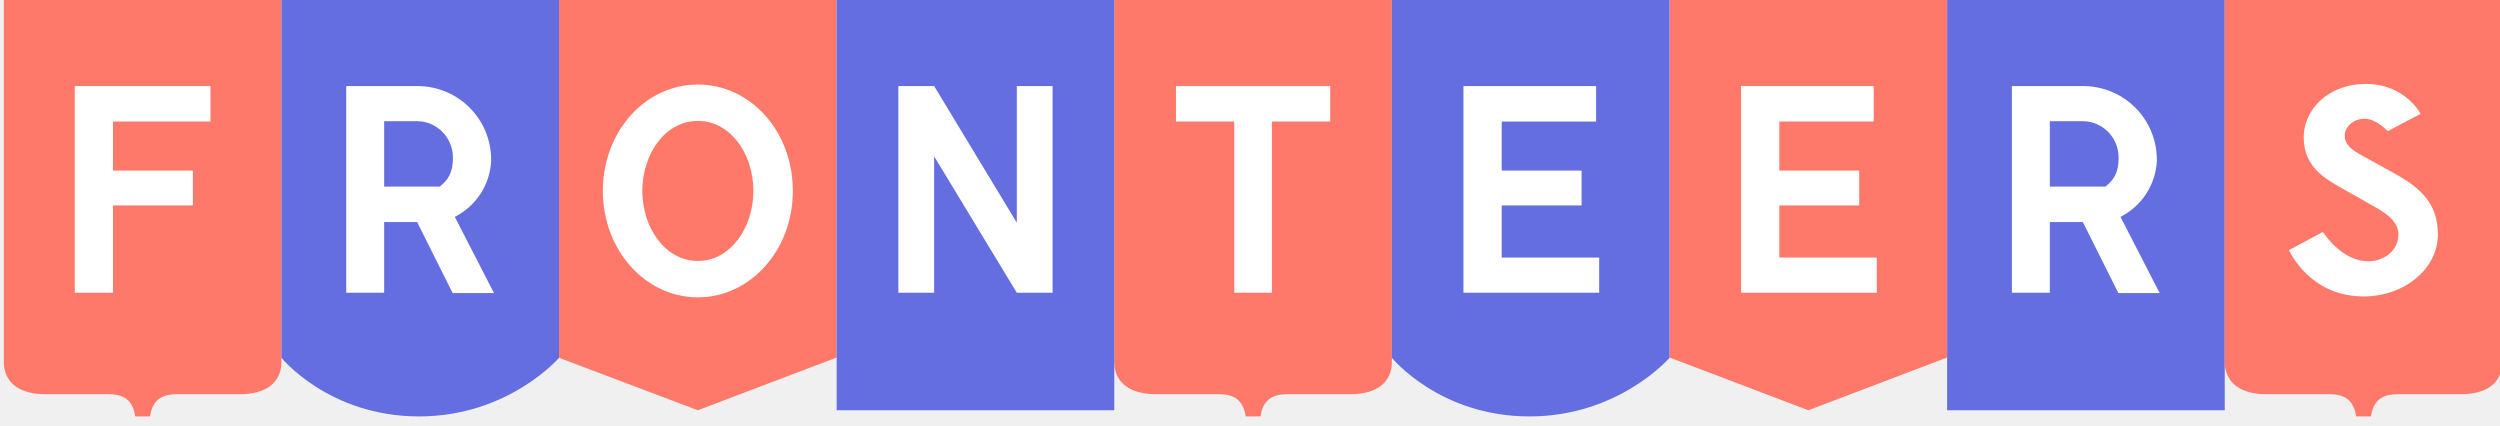
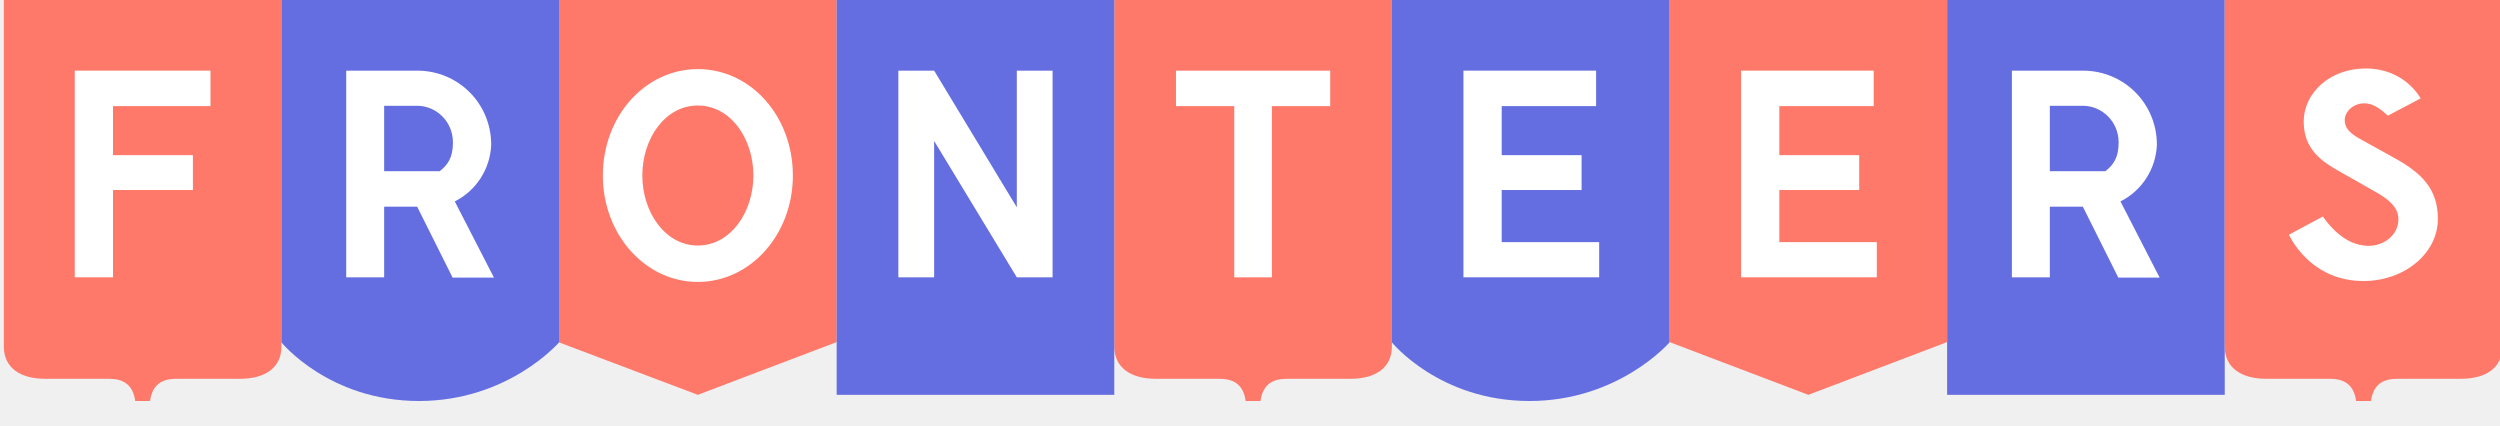
- <svg xmlns="http://www.w3.org/2000/svg" width="370" height="63" viewBox="0 0 810 138">
+ <svg xmlns="http://www.w3.org/2000/svg" width="370" height="63" viewBox="0 5 810 138">
  <g fill="none" fill-rule="evenodd">
    <path fill="#646EE0" d="M631 133h90V0h-90z" />
    <path fill="#FE796A" d="M361 117.3c0 7 5.5 10.5 13.4 10.5H394c2.7 0 8.6-.3 9.6 7.2h4.8c1-7.5 6.9-7.2 9.6-7.2h19.6c8 0 13.4-3.5 13.4-10.5V0h-90v117.3zM1 117.3c0 7 5.4 10.5 13.4 10.5H34c2.7 0 8.6-.3 9.6 7.2h4.8c1-7.5 6.9-7.2 9.5-7.2h19.7c8 0 13.4-3.5 13.4-10.5V0H1v117.3zM181 116l45 17 45-17.1V0h-90z" />
    <path fill="#646EE0" d="M91 112.6v3.4s15.4 19 44.6 19c29 0 45.4-19 45.4-19V0H91v112.6z" />
    <path fill="#FFF" d="M24 94.9h12.4V66.6h25.9V55.3H36.4V39.4H68V27.9H24z" />
    <path fill="#FE796A" d="M721 117.3c0 7 5.5 10.5 13.4 10.5H754c2.7 0 8.6-.3 9.6 7.2h4.8c1-7.5 6.9-7.2 9.6-7.2h19.6c8 0 13.4-3.5 13.4-10.5V0h-90v117.3z" />
    <path fill="#FFF" d="M142.3 60.5h-18V39.3h10.8c5.8 0 11.5 4.8 11.5 11.9 0 4.9-1.7 7.3-4.3 9.3m16.7-8.6c0-13.3-10.6-24-24-24h-23v67h12.3V72H135l11.5 23h13.4l-12.7-24.7A21.5 21.5 0 00159 52M682.3 60.5h-18V39.3h10.8c5.8 0 11.5 4.8 11.5 11.9 0 4.9-1.7 7.3-4.3 9.3m16.7-8.6c0-13.3-10.6-24-24-24h-23v67h12.3V72H675l11.5 23h13.4l-12.7-24.7A21.5 21.5 0 00699 52M226 84.6c-10.6 0-18-10.8-18-22.7 0-12 7.4-22.7 18-22.7s18 10.7 18 22.7c0 11.9-7.4 22.7-18 22.7m0-57.2c-17 0-30.8 15.2-30.8 34.5 0 19.2 13.8 34.5 30.8 34.5s30.8-15.3 30.8-34.5c0-19.3-13.7-34.5-30.8-34.5M381 39.4h18.9v55.5h12.2V39.4H431V27.9h-50zM764.6 49.9c-3.5-2-4.7-3.7-4.7-6 0-2.5 2.5-5.4 6.4-5.4 3.4 0 6.2 2.8 7.6 4l10.6-5.6s-5-9.7-17.8-9.7c-11.8 0-20.1 8.1-20.1 17.2s5.9 13 12 16.4l11.1 6.3c4.7 2.6 7.6 5.2 7.6 9 0 5.2-4.8 8.6-9.6 8.6-5.7 0-10.7-3.6-14.9-9.5l-11 5.9c2 4 9 15 24.2 15 13.3 0 24.1-9 24.1-20.1 0-9.9-5.4-15-14.3-19.9l-11.2-6.2z" />
    <path fill="#646EE0" d="M271 133h90V0h-90z" />
    <path fill="#FFF" d="M329.4 72.2l-26.8-44.3H291v67h11.6V50.7l26.8 44.2H341v-67h-11.6z" />
    <path fill="#FE796A" d="M541 115.9l45 17.1 45-17.1V0h-90z" />
    <path fill="#646EE0" d="M451 112.6v3.4s15.4 19 44.6 19c29 0 45.4-19 45.4-19V0h-90v112.6z" />
    <path fill="#FFF" d="M486.6 66.6h25.9V55.3h-25.9V39.4h30.6V27.9h-43v67h44V83.5h-31.6zM576.6 66.6h25.9V55.3h-25.9V39.4h30.6V27.9h-43v67h44V83.5h-31.6z" />
  </g>
</svg>
